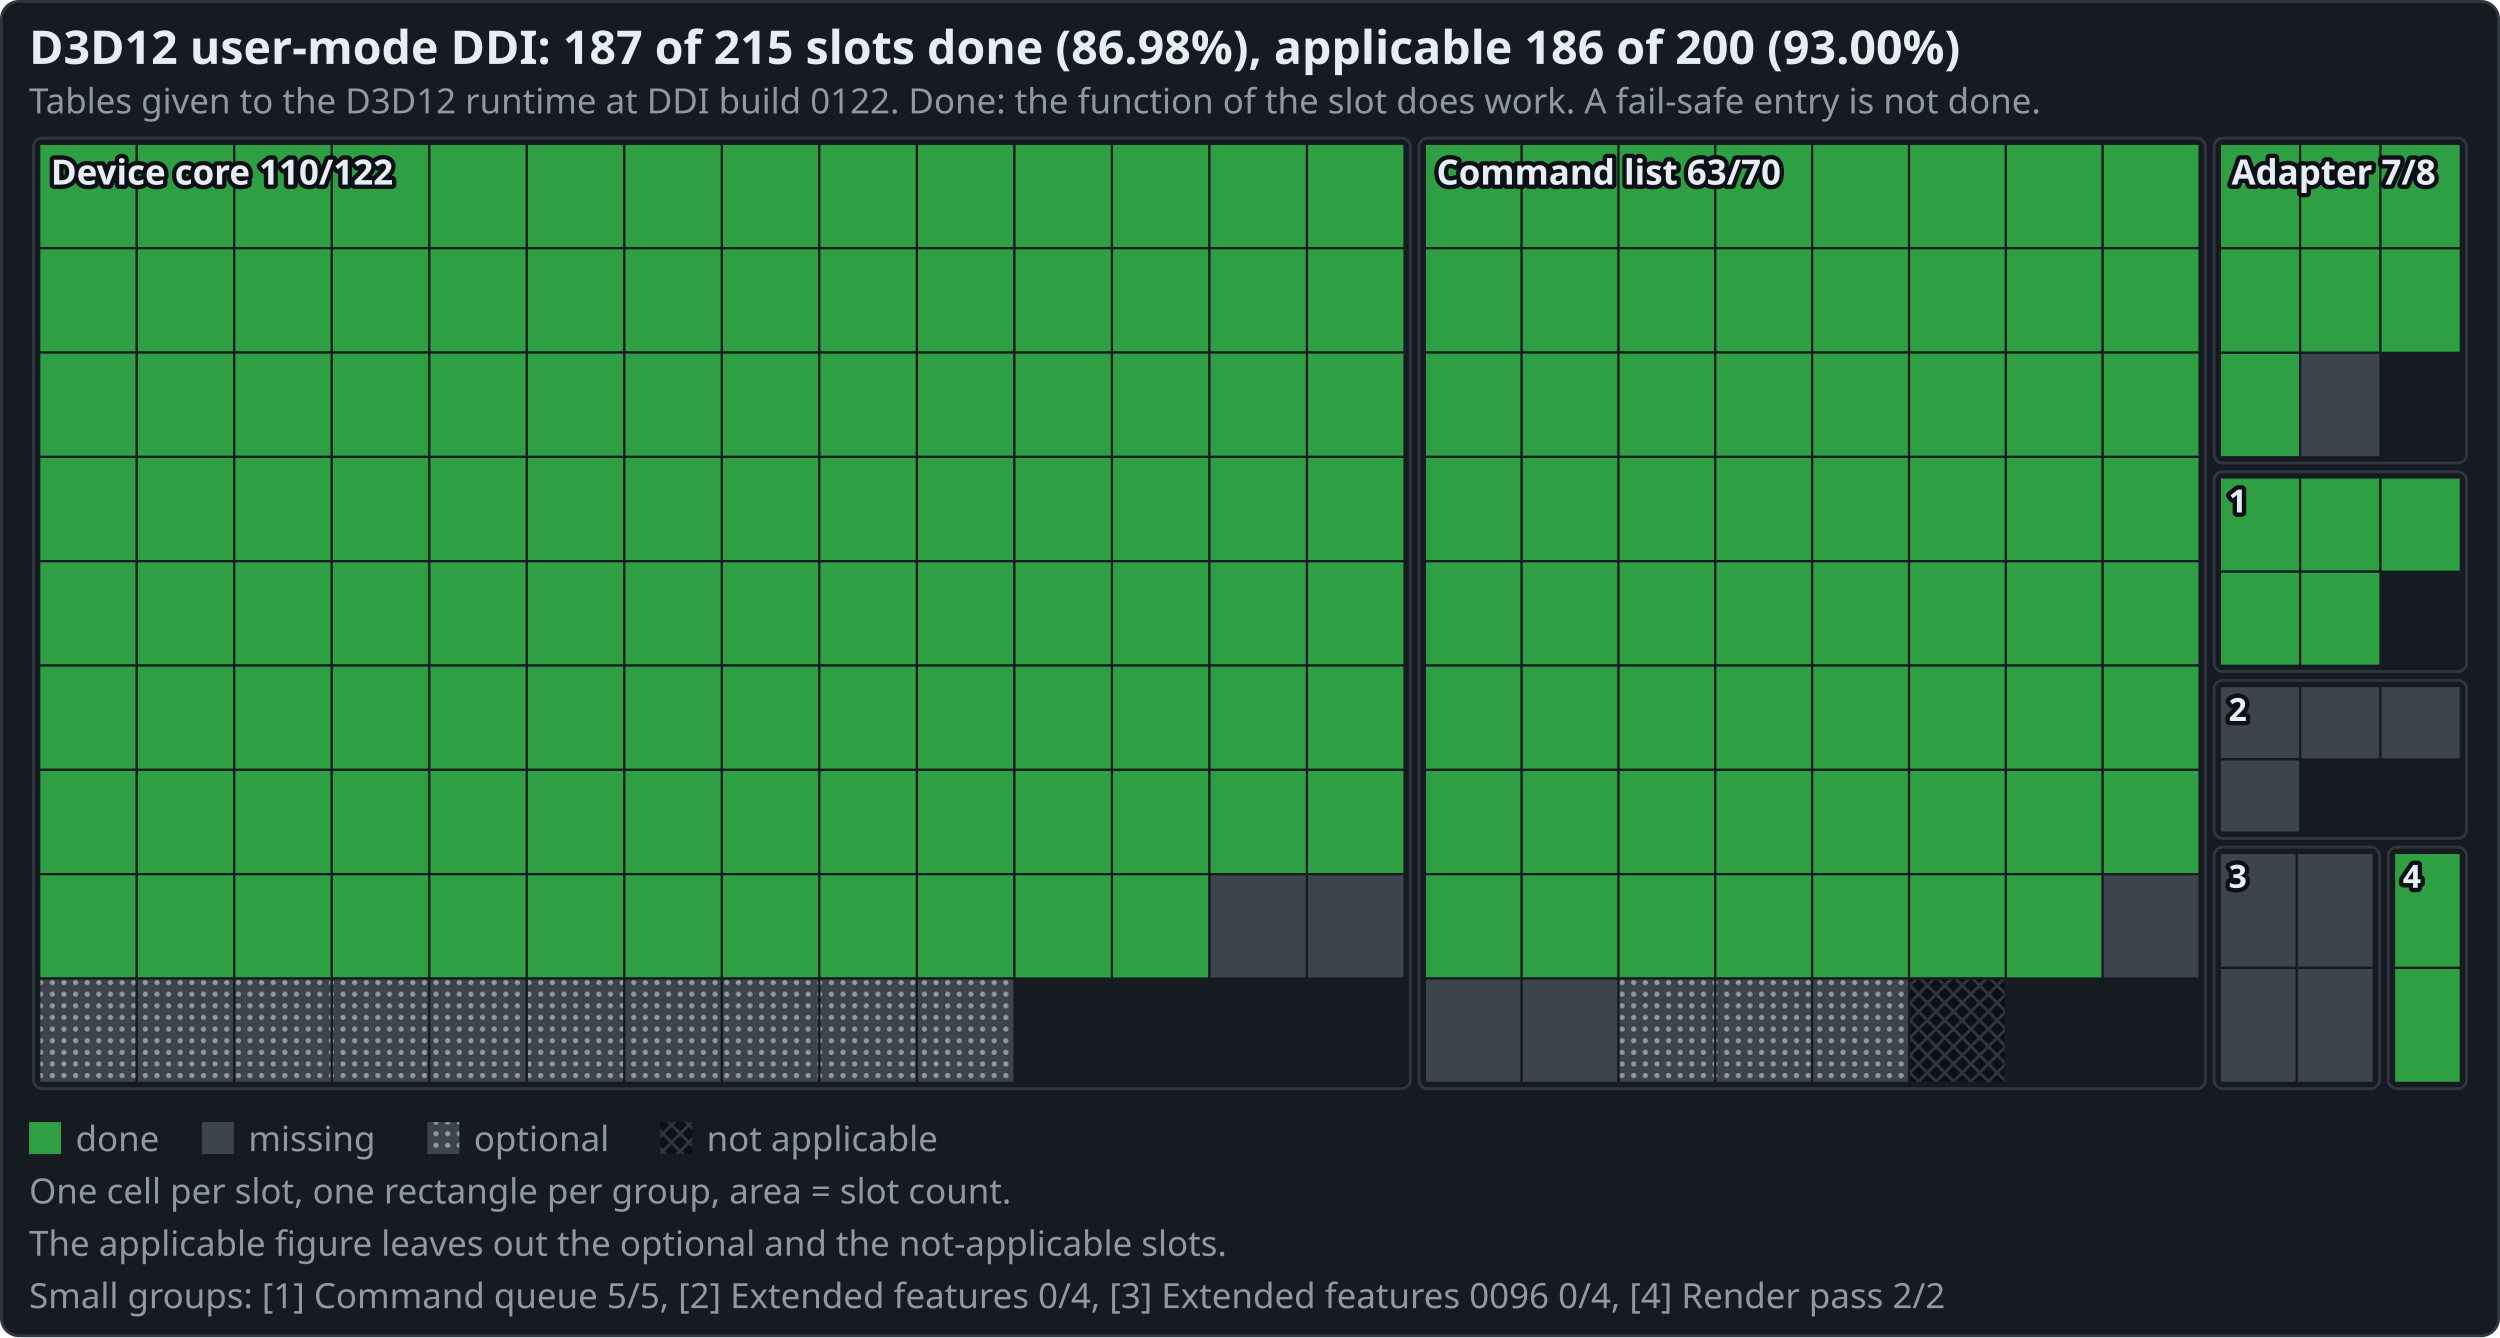
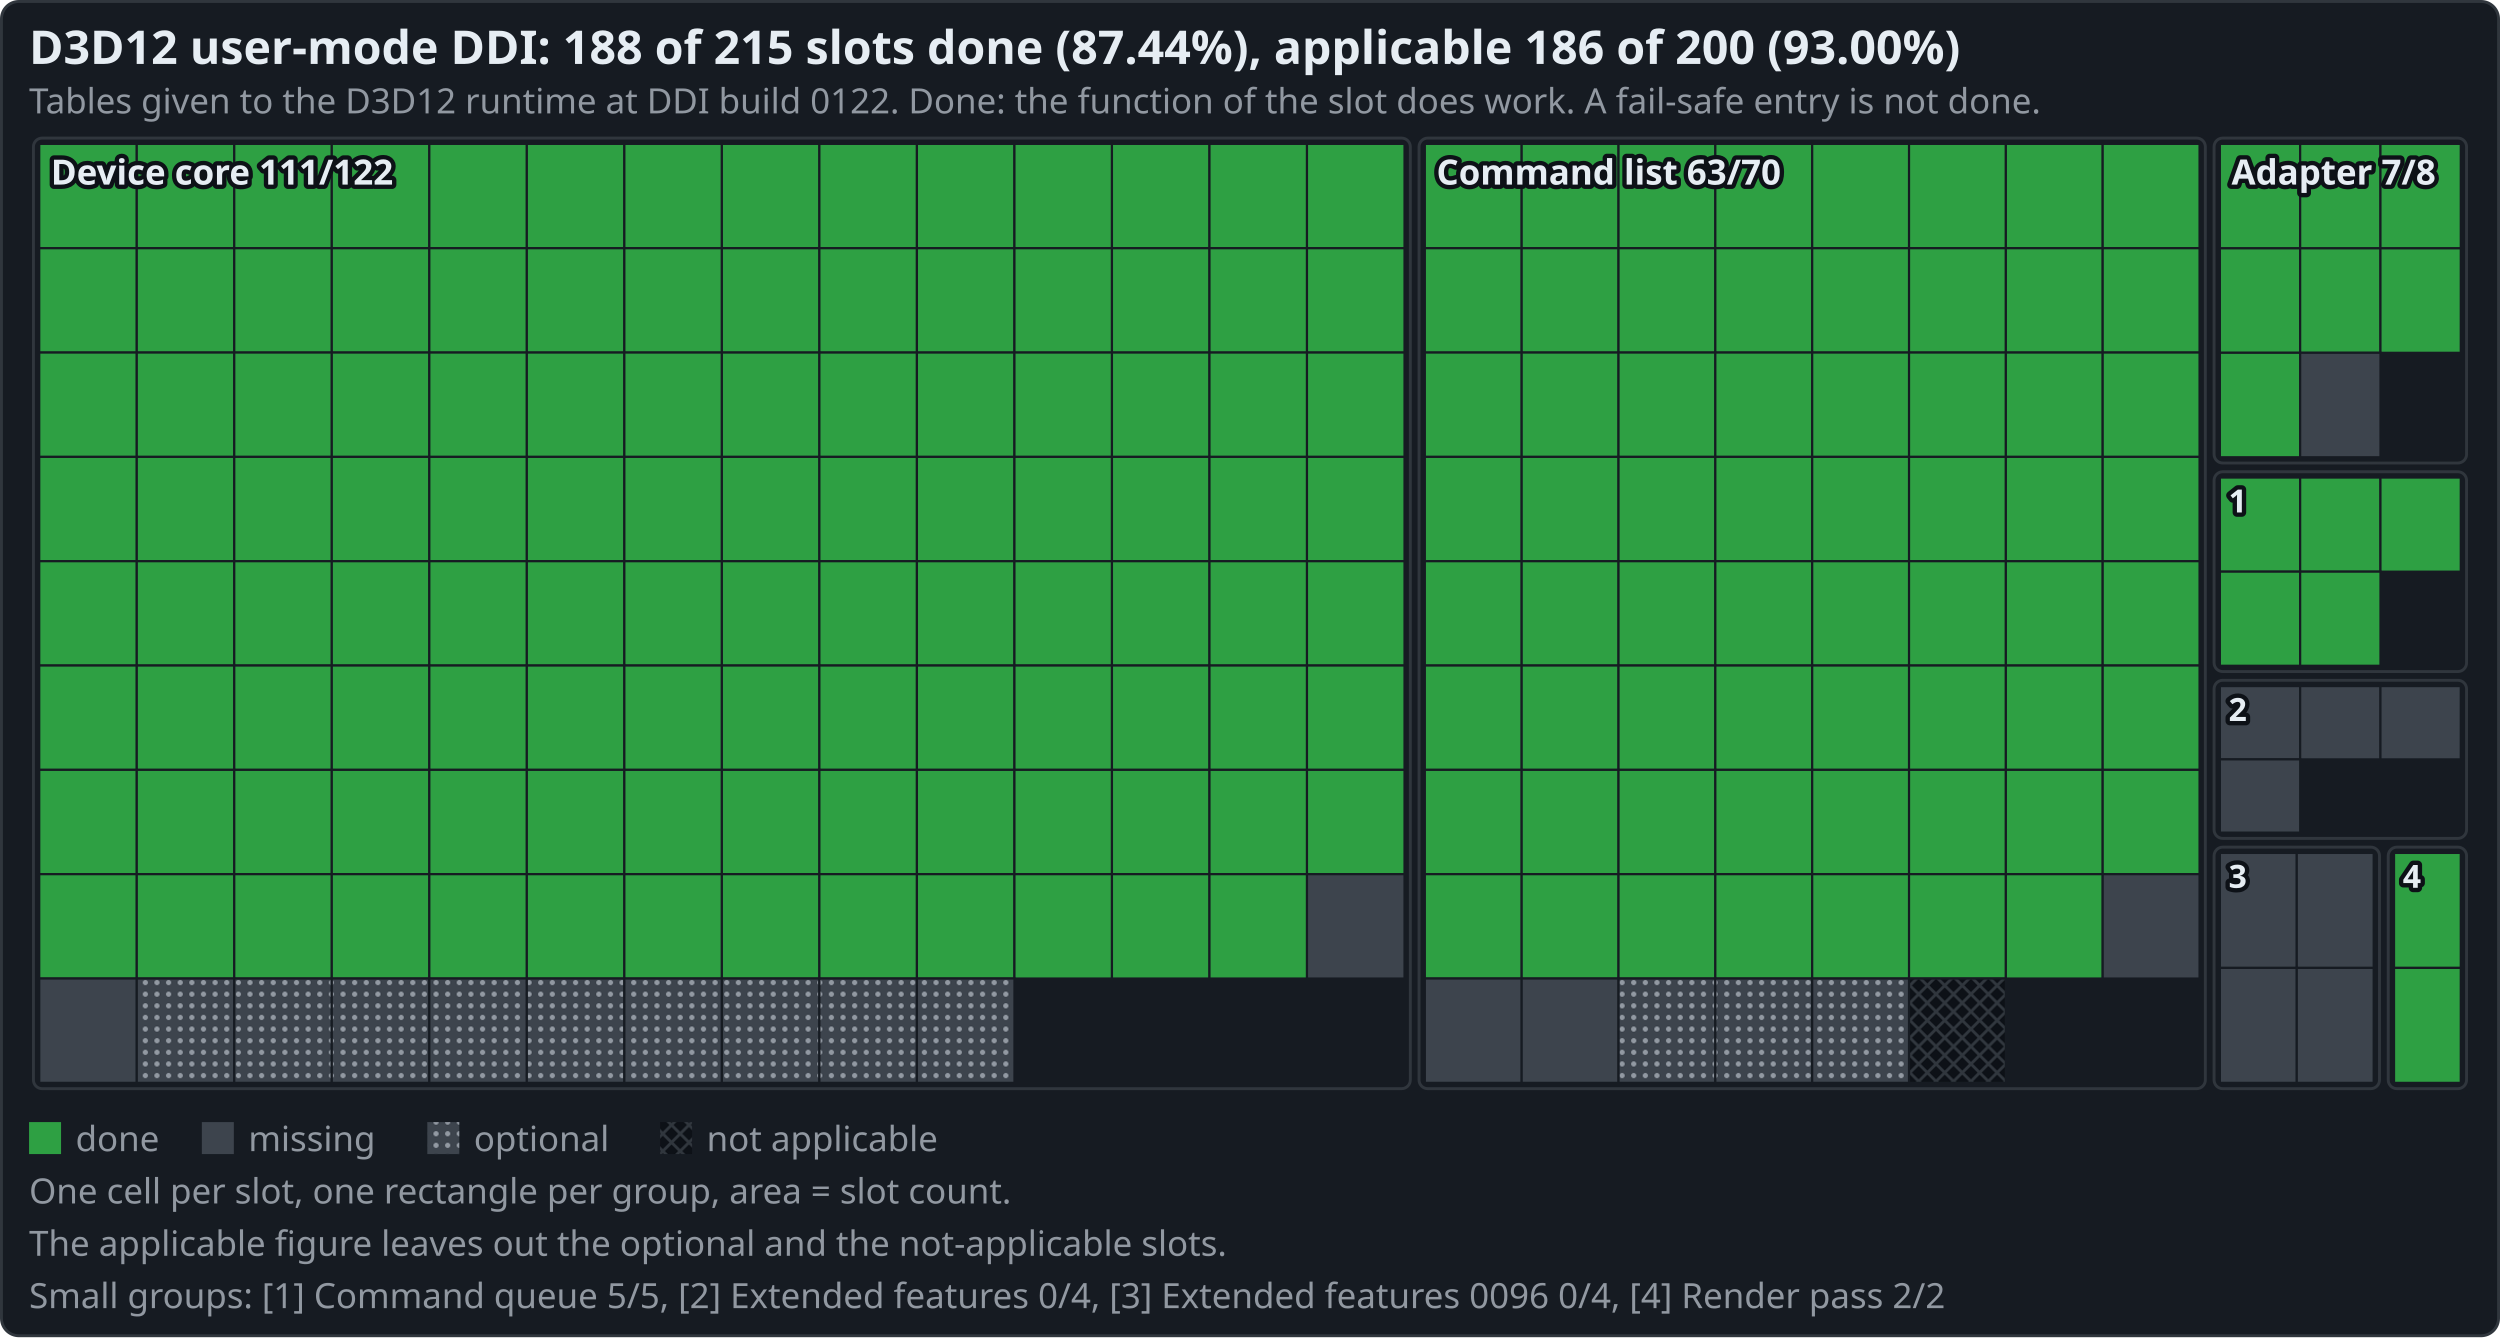
- <svg xmlns="http://www.w3.org/2000/svg" width="860" height="460" viewBox="0 0 860 460" role="img" aria-label="D3D12 user-mode DDI: 187 of 215 slots done (86.98%), applicable 186 of 200 (93.00%)" font-family="-apple-system,BlinkMacSystemFont,'Segoe UI','Noto Sans',Helvetica,Arial,sans-serif">
+ <svg xmlns="http://www.w3.org/2000/svg" width="860" height="460" viewBox="0 0 860 460" role="img" aria-label="D3D12 user-mode DDI: 188 of 215 slots done (87.44%), applicable 186 of 200 (93.00%)" font-family="-apple-system,BlinkMacSystemFont,'Segoe UI','Noto Sans',Helvetica,Arial,sans-serif">
  <defs>
    <pattern id="optional" width="4" height="4" patternUnits="userSpaceOnUse">
      <rect width="4" height="4" fill="#3d444d" />
      <circle cx="2" cy="2" r="0.9" fill="#9198a1" />
    </pattern>
    <pattern id="na" width="6" height="6" patternUnits="userSpaceOnUse">
      <rect width="6" height="6" fill="#0d1117" />
      <path d="M0 0L6 6M6 0L0 6" stroke="#30363d" stroke-width="1" />
    </pattern>
  </defs>
  <rect x="0.5" y="0.5" width="859" height="459" rx="6" fill="#161b22" stroke="#30363d" />
-   <text x="10" y="22" font-size="16" font-weight="600" fill="#e6edf3">D3D12 user-mode DDI: 187 of 215 slots done (86.98%), applicable 186 of 200 (93.00%)</text>
+   <text x="10" y="22" font-size="16" font-weight="600" fill="#e6edf3">D3D12 user-mode DDI: 188 of 215 slots done (87.44%), applicable 186 of 200 (93.00%)</text>
  <text x="10" y="39" font-size="12" fill="#9198a1">Tables given to the D3D12 runtime at DDI build 0122. Done: the function of the slot does work. A fail-safe entry is not done.</text>
  <rect x="11.5" y="47.5" width="473.65" height="327" rx="3" fill="#161b22" stroke="#30363d" />
  <g>
    <rect x="13.5" y="49.5" width="33.55" height="35.89" fill="#2ea043" stroke="#161b22" stroke-width="0.75" />
    <rect x="47.05" y="49.5" width="33.55" height="35.89" fill="#2ea043" stroke="#161b22" stroke-width="0.75" />
    <rect x="80.59" y="49.5" width="33.55" height="35.89" fill="#2ea043" stroke="#161b22" stroke-width="0.75" />
    <rect x="114.14" y="49.5" width="33.55" height="35.89" fill="#2ea043" stroke="#161b22" stroke-width="0.75" />
    <rect x="147.69" y="49.5" width="33.55" height="35.89" fill="#2ea043" stroke="#161b22" stroke-width="0.75" />
    <rect x="181.23" y="49.5" width="33.55" height="35.89" fill="#2ea043" stroke="#161b22" stroke-width="0.75" />
    <rect x="214.78" y="49.5" width="33.55" height="35.89" fill="#2ea043" stroke="#161b22" stroke-width="0.75" />
    <rect x="248.33" y="49.5" width="33.55" height="35.89" fill="#2ea043" stroke="#161b22" stroke-width="0.75" />
    <rect x="281.87" y="49.5" width="33.55" height="35.89" fill="#2ea043" stroke="#161b22" stroke-width="0.75" />
    <rect x="315.42" y="49.5" width="33.55" height="35.89" fill="#2ea043" stroke="#161b22" stroke-width="0.75" />
    <rect x="348.97" y="49.5" width="33.55" height="35.89" fill="#2ea043" stroke="#161b22" stroke-width="0.75" />
    <rect x="382.51" y="49.5" width="33.55" height="35.89" fill="#2ea043" stroke="#161b22" stroke-width="0.75" />
    <rect x="416.06" y="49.5" width="33.55" height="35.89" fill="#2ea043" stroke="#161b22" stroke-width="0.75" />
    <rect x="449.6" y="49.5" width="33.55" height="35.89" fill="#2ea043" stroke="#161b22" stroke-width="0.75" />
    <rect x="13.5" y="85.39" width="33.55" height="35.89" fill="#2ea043" stroke="#161b22" stroke-width="0.75" />
    <rect x="47.05" y="85.39" width="33.55" height="35.89" fill="#2ea043" stroke="#161b22" stroke-width="0.75" />
    <rect x="80.59" y="85.39" width="33.55" height="35.89" fill="#2ea043" stroke="#161b22" stroke-width="0.75" />
    <rect x="114.14" y="85.39" width="33.55" height="35.89" fill="#2ea043" stroke="#161b22" stroke-width="0.75" />
    <rect x="147.69" y="85.39" width="33.55" height="35.89" fill="#2ea043" stroke="#161b22" stroke-width="0.75" />
    <rect x="181.23" y="85.39" width="33.55" height="35.89" fill="#2ea043" stroke="#161b22" stroke-width="0.75" />
    <rect x="214.78" y="85.39" width="33.55" height="35.89" fill="#2ea043" stroke="#161b22" stroke-width="0.75" />
    <rect x="248.33" y="85.39" width="33.55" height="35.89" fill="#2ea043" stroke="#161b22" stroke-width="0.75" />
    <rect x="281.87" y="85.39" width="33.55" height="35.89" fill="#2ea043" stroke="#161b22" stroke-width="0.75" />
    <rect x="315.42" y="85.39" width="33.55" height="35.89" fill="#2ea043" stroke="#161b22" stroke-width="0.75" />
    <rect x="348.97" y="85.39" width="33.55" height="35.89" fill="#2ea043" stroke="#161b22" stroke-width="0.75" />
    <rect x="382.51" y="85.39" width="33.55" height="35.89" fill="#2ea043" stroke="#161b22" stroke-width="0.75" />
    <rect x="416.06" y="85.39" width="33.55" height="35.89" fill="#2ea043" stroke="#161b22" stroke-width="0.75" />
    <rect x="449.6" y="85.39" width="33.55" height="35.89" fill="#2ea043" stroke="#161b22" stroke-width="0.75" />
    <rect x="13.5" y="121.28" width="33.55" height="35.89" fill="#2ea043" stroke="#161b22" stroke-width="0.75" />
    <rect x="47.05" y="121.28" width="33.55" height="35.89" fill="#2ea043" stroke="#161b22" stroke-width="0.75" />
    <rect x="80.59" y="121.28" width="33.55" height="35.89" fill="#2ea043" stroke="#161b22" stroke-width="0.75" />
    <rect x="114.14" y="121.28" width="33.55" height="35.89" fill="#2ea043" stroke="#161b22" stroke-width="0.75" />
    <rect x="147.69" y="121.28" width="33.55" height="35.89" fill="#2ea043" stroke="#161b22" stroke-width="0.75" />
    <rect x="181.23" y="121.28" width="33.55" height="35.89" fill="#2ea043" stroke="#161b22" stroke-width="0.75" />
    <rect x="214.78" y="121.28" width="33.55" height="35.89" fill="#2ea043" stroke="#161b22" stroke-width="0.75" />
    <rect x="248.33" y="121.28" width="33.55" height="35.89" fill="#2ea043" stroke="#161b22" stroke-width="0.75" />
    <rect x="281.87" y="121.28" width="33.55" height="35.89" fill="#2ea043" stroke="#161b22" stroke-width="0.75" />
    <rect x="315.42" y="121.28" width="33.55" height="35.89" fill="#2ea043" stroke="#161b22" stroke-width="0.75" />
    <rect x="348.97" y="121.28" width="33.55" height="35.89" fill="#2ea043" stroke="#161b22" stroke-width="0.75" />
    <rect x="382.51" y="121.28" width="33.55" height="35.89" fill="#2ea043" stroke="#161b22" stroke-width="0.75" />
    <rect x="416.06" y="121.28" width="33.55" height="35.89" fill="#2ea043" stroke="#161b22" stroke-width="0.75" />
    <rect x="449.6" y="121.28" width="33.55" height="35.89" fill="#2ea043" stroke="#161b22" stroke-width="0.75" />
    <rect x="13.5" y="157.17" width="33.55" height="35.89" fill="#2ea043" stroke="#161b22" stroke-width="0.75" />
    <rect x="47.05" y="157.17" width="33.55" height="35.89" fill="#2ea043" stroke="#161b22" stroke-width="0.75" />
    <rect x="80.59" y="157.17" width="33.55" height="35.89" fill="#2ea043" stroke="#161b22" stroke-width="0.75" />
    <rect x="114.14" y="157.17" width="33.55" height="35.89" fill="#2ea043" stroke="#161b22" stroke-width="0.75" />
    <rect x="147.69" y="157.17" width="33.55" height="35.89" fill="#2ea043" stroke="#161b22" stroke-width="0.75" />
    <rect x="181.23" y="157.17" width="33.55" height="35.89" fill="#2ea043" stroke="#161b22" stroke-width="0.75" />
    <rect x="214.78" y="157.17" width="33.55" height="35.89" fill="#2ea043" stroke="#161b22" stroke-width="0.75" />
    <rect x="248.33" y="157.17" width="33.55" height="35.89" fill="#2ea043" stroke="#161b22" stroke-width="0.75" />
    <rect x="281.87" y="157.17" width="33.55" height="35.89" fill="#2ea043" stroke="#161b22" stroke-width="0.75" />
    <rect x="315.42" y="157.17" width="33.55" height="35.89" fill="#2ea043" stroke="#161b22" stroke-width="0.75" />
    <rect x="348.97" y="157.17" width="33.55" height="35.89" fill="#2ea043" stroke="#161b22" stroke-width="0.75" />
    <rect x="382.51" y="157.17" width="33.55" height="35.89" fill="#2ea043" stroke="#161b22" stroke-width="0.75" />
    <rect x="416.06" y="157.17" width="33.55" height="35.89" fill="#2ea043" stroke="#161b22" stroke-width="0.75" />
    <rect x="449.6" y="157.17" width="33.55" height="35.89" fill="#2ea043" stroke="#161b22" stroke-width="0.75" />
    <rect x="13.5" y="193.06" width="33.55" height="35.89" fill="#2ea043" stroke="#161b22" stroke-width="0.75" />
    <rect x="47.05" y="193.06" width="33.55" height="35.89" fill="#2ea043" stroke="#161b22" stroke-width="0.75" />
    <rect x="80.59" y="193.06" width="33.55" height="35.89" fill="#2ea043" stroke="#161b22" stroke-width="0.75" />
    <rect x="114.14" y="193.06" width="33.55" height="35.89" fill="#2ea043" stroke="#161b22" stroke-width="0.75" />
    <rect x="147.69" y="193.06" width="33.55" height="35.89" fill="#2ea043" stroke="#161b22" stroke-width="0.75" />
    <rect x="181.23" y="193.06" width="33.55" height="35.89" fill="#2ea043" stroke="#161b22" stroke-width="0.75" />
    <rect x="214.78" y="193.06" width="33.55" height="35.89" fill="#2ea043" stroke="#161b22" stroke-width="0.75" />
    <rect x="248.33" y="193.06" width="33.55" height="35.89" fill="#2ea043" stroke="#161b22" stroke-width="0.75" />
    <rect x="281.87" y="193.06" width="33.55" height="35.89" fill="#2ea043" stroke="#161b22" stroke-width="0.75" />
    <rect x="315.42" y="193.06" width="33.55" height="35.89" fill="#2ea043" stroke="#161b22" stroke-width="0.75" />
    <rect x="348.97" y="193.06" width="33.55" height="35.89" fill="#2ea043" stroke="#161b22" stroke-width="0.75" />
    <rect x="382.51" y="193.06" width="33.55" height="35.89" fill="#2ea043" stroke="#161b22" stroke-width="0.75" />
    <rect x="416.06" y="193.06" width="33.55" height="35.89" fill="#2ea043" stroke="#161b22" stroke-width="0.75" />
    <rect x="449.6" y="193.06" width="33.55" height="35.89" fill="#2ea043" stroke="#161b22" stroke-width="0.75" />
    <rect x="13.5" y="228.94" width="33.55" height="35.89" fill="#2ea043" stroke="#161b22" stroke-width="0.75" />
    <rect x="47.05" y="228.94" width="33.55" height="35.89" fill="#2ea043" stroke="#161b22" stroke-width="0.75" />
    <rect x="80.59" y="228.94" width="33.55" height="35.89" fill="#2ea043" stroke="#161b22" stroke-width="0.75" />
    <rect x="114.14" y="228.94" width="33.55" height="35.89" fill="#2ea043" stroke="#161b22" stroke-width="0.75" />
    <rect x="147.69" y="228.94" width="33.55" height="35.89" fill="#2ea043" stroke="#161b22" stroke-width="0.75" />
    <rect x="181.23" y="228.94" width="33.55" height="35.89" fill="#2ea043" stroke="#161b22" stroke-width="0.75" />
    <rect x="214.78" y="228.94" width="33.55" height="35.89" fill="#2ea043" stroke="#161b22" stroke-width="0.75" />
    <rect x="248.33" y="228.94" width="33.55" height="35.89" fill="#2ea043" stroke="#161b22" stroke-width="0.75" />
    <rect x="281.87" y="228.94" width="33.55" height="35.89" fill="#2ea043" stroke="#161b22" stroke-width="0.75" />
    <rect x="315.42" y="228.94" width="33.55" height="35.89" fill="#2ea043" stroke="#161b22" stroke-width="0.75" />
    <rect x="348.97" y="228.94" width="33.55" height="35.89" fill="#2ea043" stroke="#161b22" stroke-width="0.75" />
    <rect x="382.51" y="228.94" width="33.55" height="35.89" fill="#2ea043" stroke="#161b22" stroke-width="0.75" />
    <rect x="416.06" y="228.94" width="33.55" height="35.89" fill="#2ea043" stroke="#161b22" stroke-width="0.75" />
    <rect x="449.6" y="228.94" width="33.55" height="35.89" fill="#2ea043" stroke="#161b22" stroke-width="0.75" />
    <rect x="13.5" y="264.83" width="33.55" height="35.89" fill="#2ea043" stroke="#161b22" stroke-width="0.75" />
    <rect x="47.05" y="264.83" width="33.55" height="35.89" fill="#2ea043" stroke="#161b22" stroke-width="0.75" />
    <rect x="80.59" y="264.83" width="33.55" height="35.89" fill="#2ea043" stroke="#161b22" stroke-width="0.75" />
    <rect x="114.14" y="264.83" width="33.55" height="35.89" fill="#2ea043" stroke="#161b22" stroke-width="0.75" />
    <rect x="147.69" y="264.83" width="33.55" height="35.89" fill="#2ea043" stroke="#161b22" stroke-width="0.75" />
    <rect x="181.23" y="264.83" width="33.55" height="35.89" fill="#2ea043" stroke="#161b22" stroke-width="0.75" />
    <rect x="214.78" y="264.83" width="33.55" height="35.89" fill="#2ea043" stroke="#161b22" stroke-width="0.75" />
    <rect x="248.33" y="264.83" width="33.55" height="35.89" fill="#2ea043" stroke="#161b22" stroke-width="0.75" />
    <rect x="281.87" y="264.83" width="33.55" height="35.89" fill="#2ea043" stroke="#161b22" stroke-width="0.75" />
    <rect x="315.42" y="264.83" width="33.55" height="35.89" fill="#2ea043" stroke="#161b22" stroke-width="0.75" />
    <rect x="348.97" y="264.83" width="33.55" height="35.89" fill="#2ea043" stroke="#161b22" stroke-width="0.75" />
    <rect x="382.51" y="264.83" width="33.55" height="35.89" fill="#2ea043" stroke="#161b22" stroke-width="0.75" />
    <rect x="416.06" y="264.83" width="33.55" height="35.89" fill="#2ea043" stroke="#161b22" stroke-width="0.75" />
    <rect x="449.6" y="264.83" width="33.55" height="35.89" fill="#2ea043" stroke="#161b22" stroke-width="0.75" />
    <rect x="13.5" y="300.72" width="33.55" height="35.89" fill="#2ea043" stroke="#161b22" stroke-width="0.75" />
    <rect x="47.05" y="300.72" width="33.55" height="35.89" fill="#2ea043" stroke="#161b22" stroke-width="0.75" />
    <rect x="80.59" y="300.72" width="33.55" height="35.89" fill="#2ea043" stroke="#161b22" stroke-width="0.75" />
    <rect x="114.14" y="300.72" width="33.55" height="35.89" fill="#2ea043" stroke="#161b22" stroke-width="0.75" />
    <rect x="147.69" y="300.72" width="33.55" height="35.89" fill="#2ea043" stroke="#161b22" stroke-width="0.75" />
    <rect x="181.23" y="300.72" width="33.55" height="35.89" fill="#2ea043" stroke="#161b22" stroke-width="0.75" />
    <rect x="214.78" y="300.72" width="33.55" height="35.89" fill="#2ea043" stroke="#161b22" stroke-width="0.75" />
    <rect x="248.33" y="300.72" width="33.55" height="35.89" fill="#2ea043" stroke="#161b22" stroke-width="0.75" />
    <rect x="281.87" y="300.72" width="33.55" height="35.89" fill="#2ea043" stroke="#161b22" stroke-width="0.75" />
    <rect x="315.42" y="300.72" width="33.55" height="35.89" fill="#2ea043" stroke="#161b22" stroke-width="0.75" />
    <rect x="348.97" y="300.72" width="33.55" height="35.89" fill="#2ea043" stroke="#161b22" stroke-width="0.75" />
    <rect x="382.51" y="300.72" width="33.55" height="35.89" fill="#2ea043" stroke="#161b22" stroke-width="0.75" />
-     <rect x="416.06" y="300.72" width="33.55" height="35.89" fill="#3d444d" stroke="#161b22" stroke-width="0.75" />
+     <rect x="416.06" y="300.72" width="33.55" height="35.89" fill="#2ea043" stroke="#161b22" stroke-width="0.75" />
    <rect x="449.6" y="300.72" width="33.55" height="35.89" fill="#3d444d" stroke="#161b22" stroke-width="0.75" />
-     <rect x="13.5" y="336.61" width="33.55" height="35.89" fill="url(#optional)" stroke="#161b22" stroke-width="0.75" />
+     <rect x="13.5" y="336.61" width="33.55" height="35.89" fill="#3d444d" stroke="#161b22" stroke-width="0.75" />
    <rect x="47.05" y="336.61" width="33.55" height="35.89" fill="url(#optional)" stroke="#161b22" stroke-width="0.75" />
    <rect x="80.59" y="336.61" width="33.55" height="35.89" fill="url(#optional)" stroke="#161b22" stroke-width="0.75" />
    <rect x="114.14" y="336.61" width="33.55" height="35.89" fill="url(#optional)" stroke="#161b22" stroke-width="0.75" />
    <rect x="147.69" y="336.61" width="33.55" height="35.89" fill="url(#optional)" stroke="#161b22" stroke-width="0.75" />
    <rect x="181.23" y="336.61" width="33.55" height="35.89" fill="url(#optional)" stroke="#161b22" stroke-width="0.75" />
    <rect x="214.78" y="336.61" width="33.55" height="35.89" fill="url(#optional)" stroke="#161b22" stroke-width="0.75" />
    <rect x="248.33" y="336.61" width="33.55" height="35.89" fill="url(#optional)" stroke="#161b22" stroke-width="0.75" />
    <rect x="281.87" y="336.61" width="33.55" height="35.89" fill="url(#optional)" stroke="#161b22" stroke-width="0.75" />
    <rect x="315.42" y="336.61" width="33.55" height="35.89" fill="url(#optional)" stroke="#161b22" stroke-width="0.75" />
  </g>
-   <text x="17.5" y="63.5" font-size="12" font-weight="600" fill="#e6edf3" stroke="#0d1117" stroke-width="3" stroke-linejoin="round" paint-order="stroke">Device core 110/122</text>
+   <text x="17.5" y="63.5" font-size="12" font-weight="600" fill="#e6edf3" stroke="#0d1117" stroke-width="3" stroke-linejoin="round" paint-order="stroke">Device core 111/122</text>
  <rect x="488.15" y="47.5" width="270.49" height="327" rx="3" fill="#161b22" stroke="#30363d" />
  <g>
    <rect x="490.15" y="49.5" width="33.31" height="35.89" fill="#2ea043" stroke="#161b22" stroke-width="0.75" />
    <rect x="523.46" y="49.5" width="33.31" height="35.89" fill="#2ea043" stroke="#161b22" stroke-width="0.75" />
    <rect x="556.77" y="49.5" width="33.31" height="35.89" fill="#2ea043" stroke="#161b22" stroke-width="0.75" />
    <rect x="590.08" y="49.5" width="33.31" height="35.89" fill="#2ea043" stroke="#161b22" stroke-width="0.75" />
    <rect x="623.4" y="49.5" width="33.31" height="35.89" fill="#2ea043" stroke="#161b22" stroke-width="0.75" />
    <rect x="656.71" y="49.5" width="33.31" height="35.89" fill="#2ea043" stroke="#161b22" stroke-width="0.75" />
    <rect x="690.02" y="49.5" width="33.31" height="35.89" fill="#2ea043" stroke="#161b22" stroke-width="0.75" />
    <rect x="723.33" y="49.5" width="33.31" height="35.89" fill="#2ea043" stroke="#161b22" stroke-width="0.75" />
    <rect x="490.15" y="85.39" width="33.31" height="35.89" fill="#2ea043" stroke="#161b22" stroke-width="0.75" />
    <rect x="523.46" y="85.39" width="33.31" height="35.89" fill="#2ea043" stroke="#161b22" stroke-width="0.75" />
    <rect x="556.77" y="85.39" width="33.31" height="35.89" fill="#2ea043" stroke="#161b22" stroke-width="0.75" />
    <rect x="590.08" y="85.39" width="33.31" height="35.89" fill="#2ea043" stroke="#161b22" stroke-width="0.75" />
    <rect x="623.4" y="85.39" width="33.31" height="35.89" fill="#2ea043" stroke="#161b22" stroke-width="0.75" />
    <rect x="656.71" y="85.39" width="33.31" height="35.89" fill="#2ea043" stroke="#161b22" stroke-width="0.75" />
    <rect x="690.02" y="85.39" width="33.31" height="35.89" fill="#2ea043" stroke="#161b22" stroke-width="0.75" />
    <rect x="723.33" y="85.39" width="33.31" height="35.89" fill="#2ea043" stroke="#161b22" stroke-width="0.75" />
    <rect x="490.15" y="121.28" width="33.31" height="35.89" fill="#2ea043" stroke="#161b22" stroke-width="0.75" />
    <rect x="523.46" y="121.28" width="33.31" height="35.89" fill="#2ea043" stroke="#161b22" stroke-width="0.75" />
    <rect x="556.77" y="121.28" width="33.31" height="35.89" fill="#2ea043" stroke="#161b22" stroke-width="0.75" />
    <rect x="590.08" y="121.28" width="33.31" height="35.89" fill="#2ea043" stroke="#161b22" stroke-width="0.75" />
    <rect x="623.4" y="121.28" width="33.31" height="35.89" fill="#2ea043" stroke="#161b22" stroke-width="0.75" />
    <rect x="656.71" y="121.28" width="33.31" height="35.89" fill="#2ea043" stroke="#161b22" stroke-width="0.75" />
    <rect x="690.02" y="121.28" width="33.31" height="35.89" fill="#2ea043" stroke="#161b22" stroke-width="0.75" />
    <rect x="723.33" y="121.28" width="33.31" height="35.89" fill="#2ea043" stroke="#161b22" stroke-width="0.75" />
    <rect x="490.15" y="157.17" width="33.31" height="35.89" fill="#2ea043" stroke="#161b22" stroke-width="0.75" />
    <rect x="523.46" y="157.17" width="33.31" height="35.89" fill="#2ea043" stroke="#161b22" stroke-width="0.75" />
    <rect x="556.77" y="157.17" width="33.31" height="35.89" fill="#2ea043" stroke="#161b22" stroke-width="0.75" />
    <rect x="590.08" y="157.17" width="33.31" height="35.89" fill="#2ea043" stroke="#161b22" stroke-width="0.75" />
    <rect x="623.4" y="157.17" width="33.31" height="35.89" fill="#2ea043" stroke="#161b22" stroke-width="0.75" />
    <rect x="656.71" y="157.17" width="33.31" height="35.89" fill="#2ea043" stroke="#161b22" stroke-width="0.75" />
    <rect x="690.02" y="157.17" width="33.31" height="35.89" fill="#2ea043" stroke="#161b22" stroke-width="0.75" />
    <rect x="723.33" y="157.17" width="33.31" height="35.89" fill="#2ea043" stroke="#161b22" stroke-width="0.75" />
    <rect x="490.15" y="193.06" width="33.31" height="35.89" fill="#2ea043" stroke="#161b22" stroke-width="0.75" />
    <rect x="523.46" y="193.06" width="33.31" height="35.89" fill="#2ea043" stroke="#161b22" stroke-width="0.75" />
    <rect x="556.77" y="193.06" width="33.31" height="35.89" fill="#2ea043" stroke="#161b22" stroke-width="0.75" />
    <rect x="590.08" y="193.06" width="33.31" height="35.89" fill="#2ea043" stroke="#161b22" stroke-width="0.75" />
    <rect x="623.4" y="193.06" width="33.31" height="35.89" fill="#2ea043" stroke="#161b22" stroke-width="0.75" />
    <rect x="656.71" y="193.06" width="33.31" height="35.89" fill="#2ea043" stroke="#161b22" stroke-width="0.75" />
    <rect x="690.02" y="193.06" width="33.31" height="35.89" fill="#2ea043" stroke="#161b22" stroke-width="0.75" />
    <rect x="723.33" y="193.06" width="33.31" height="35.89" fill="#2ea043" stroke="#161b22" stroke-width="0.75" />
    <rect x="490.15" y="228.94" width="33.31" height="35.89" fill="#2ea043" stroke="#161b22" stroke-width="0.75" />
    <rect x="523.46" y="228.94" width="33.31" height="35.89" fill="#2ea043" stroke="#161b22" stroke-width="0.75" />
    <rect x="556.77" y="228.94" width="33.31" height="35.89" fill="#2ea043" stroke="#161b22" stroke-width="0.75" />
    <rect x="590.08" y="228.94" width="33.31" height="35.89" fill="#2ea043" stroke="#161b22" stroke-width="0.75" />
    <rect x="623.4" y="228.94" width="33.31" height="35.89" fill="#2ea043" stroke="#161b22" stroke-width="0.75" />
    <rect x="656.71" y="228.94" width="33.31" height="35.89" fill="#2ea043" stroke="#161b22" stroke-width="0.75" />
    <rect x="690.02" y="228.94" width="33.31" height="35.89" fill="#2ea043" stroke="#161b22" stroke-width="0.75" />
    <rect x="723.33" y="228.94" width="33.31" height="35.89" fill="#2ea043" stroke="#161b22" stroke-width="0.75" />
    <rect x="490.15" y="264.83" width="33.31" height="35.89" fill="#2ea043" stroke="#161b22" stroke-width="0.75" />
    <rect x="523.46" y="264.83" width="33.31" height="35.89" fill="#2ea043" stroke="#161b22" stroke-width="0.75" />
    <rect x="556.77" y="264.83" width="33.31" height="35.89" fill="#2ea043" stroke="#161b22" stroke-width="0.75" />
    <rect x="590.08" y="264.83" width="33.31" height="35.89" fill="#2ea043" stroke="#161b22" stroke-width="0.75" />
    <rect x="623.4" y="264.83" width="33.31" height="35.89" fill="#2ea043" stroke="#161b22" stroke-width="0.75" />
    <rect x="656.71" y="264.83" width="33.31" height="35.89" fill="#2ea043" stroke="#161b22" stroke-width="0.75" />
    <rect x="690.02" y="264.83" width="33.31" height="35.89" fill="#2ea043" stroke="#161b22" stroke-width="0.75" />
    <rect x="723.33" y="264.83" width="33.31" height="35.89" fill="#2ea043" stroke="#161b22" stroke-width="0.75" />
    <rect x="490.15" y="300.72" width="33.31" height="35.89" fill="#2ea043" stroke="#161b22" stroke-width="0.75" />
    <rect x="523.46" y="300.72" width="33.31" height="35.89" fill="#2ea043" stroke="#161b22" stroke-width="0.75" />
    <rect x="556.77" y="300.72" width="33.31" height="35.89" fill="#2ea043" stroke="#161b22" stroke-width="0.75" />
    <rect x="590.08" y="300.72" width="33.31" height="35.89" fill="#2ea043" stroke="#161b22" stroke-width="0.75" />
    <rect x="623.4" y="300.72" width="33.31" height="35.89" fill="#2ea043" stroke="#161b22" stroke-width="0.75" />
    <rect x="656.71" y="300.72" width="33.31" height="35.89" fill="#2ea043" stroke="#161b22" stroke-width="0.75" />
    <rect x="690.02" y="300.72" width="33.31" height="35.89" fill="#2ea043" stroke="#161b22" stroke-width="0.75" />
    <rect x="723.33" y="300.72" width="33.31" height="35.89" fill="#3d444d" stroke="#161b22" stroke-width="0.75" />
    <rect x="490.15" y="336.61" width="33.31" height="35.89" fill="#3d444d" stroke="#161b22" stroke-width="0.75" />
    <rect x="523.46" y="336.61" width="33.31" height="35.89" fill="#3d444d" stroke="#161b22" stroke-width="0.75" />
    <rect x="556.77" y="336.61" width="33.31" height="35.89" fill="url(#optional)" stroke="#161b22" stroke-width="0.75" />
    <rect x="590.08" y="336.61" width="33.31" height="35.89" fill="url(#optional)" stroke="#161b22" stroke-width="0.75" />
    <rect x="623.4" y="336.61" width="33.31" height="35.89" fill="url(#optional)" stroke="#161b22" stroke-width="0.75" />
    <rect x="656.71" y="336.61" width="33.31" height="35.89" fill="url(#na)" stroke="#161b22" stroke-width="0.75" />
  </g>
  <text x="494.15" y="63.5" font-size="12" font-weight="600" fill="#e6edf3" stroke="#0d1117" stroke-width="3" stroke-linejoin="round" paint-order="stroke">Command list 63/70</text>
  <rect x="761.64" y="47.5" width="86.86" height="111.78" rx="3" fill="#161b22" stroke="#30363d" />
  <g>
    <rect x="763.64" y="49.5" width="27.62" height="35.93" fill="#2ea043" stroke="#161b22" stroke-width="0.75" />
    <rect x="791.26" y="49.5" width="27.62" height="35.93" fill="#2ea043" stroke="#161b22" stroke-width="0.75" />
    <rect x="818.88" y="49.5" width="27.62" height="35.93" fill="#2ea043" stroke="#161b22" stroke-width="0.75" />
    <rect x="763.64" y="85.43" width="27.62" height="35.93" fill="#2ea043" stroke="#161b22" stroke-width="0.75" />
    <rect x="791.26" y="85.43" width="27.62" height="35.93" fill="#2ea043" stroke="#161b22" stroke-width="0.75" />
    <rect x="818.88" y="85.43" width="27.62" height="35.93" fill="#2ea043" stroke="#161b22" stroke-width="0.75" />
    <rect x="763.64" y="121.36" width="27.62" height="35.93" fill="#2ea043" stroke="#161b22" stroke-width="0.75" />
    <rect x="791.26" y="121.36" width="27.62" height="35.93" fill="#3d444d" stroke="#161b22" stroke-width="0.75" />
  </g>
  <text x="767.64" y="63.5" font-size="12" font-weight="600" fill="#e6edf3" stroke="#0d1117" stroke-width="3" stroke-linejoin="round" paint-order="stroke">Adapter 7/8</text>
  <rect x="761.64" y="162.28" width="86.86" height="68.74" rx="3" fill="#161b22" stroke="#30363d" />
  <g>
    <rect x="763.64" y="164.28" width="27.62" height="32.37" fill="#2ea043" stroke="#161b22" stroke-width="0.75" />
    <rect x="791.26" y="164.28" width="27.62" height="32.37" fill="#2ea043" stroke="#161b22" stroke-width="0.75" />
    <rect x="818.88" y="164.28" width="27.62" height="32.37" fill="#2ea043" stroke="#161b22" stroke-width="0.75" />
    <rect x="763.64" y="196.65" width="27.62" height="32.37" fill="#2ea043" stroke="#161b22" stroke-width="0.75" />
    <rect x="791.26" y="196.65" width="27.62" height="32.37" fill="#2ea043" stroke="#161b22" stroke-width="0.75" />
  </g>
  <text x="766.64" y="176.28" font-size="11" font-weight="600" fill="#e6edf3" stroke="#0d1117" stroke-width="3" stroke-linejoin="round" paint-order="stroke">1</text>
  <rect x="761.64" y="234.02" width="86.86" height="54.39" rx="3" fill="#161b22" stroke="#30363d" />
  <g>
    <rect x="763.64" y="236.02" width="27.62" height="25.2" fill="#3d444d" stroke="#161b22" stroke-width="0.75" />
    <rect x="791.26" y="236.02" width="27.62" height="25.2" fill="#3d444d" stroke="#161b22" stroke-width="0.75" />
    <rect x="818.88" y="236.02" width="27.62" height="25.2" fill="#3d444d" stroke="#161b22" stroke-width="0.75" />
    <rect x="763.64" y="261.22" width="27.62" height="25.2" fill="#3d444d" stroke="#161b22" stroke-width="0.75" />
  </g>
  <text x="766.64" y="248.02" font-size="11" font-weight="600" fill="#e6edf3" stroke="#0d1117" stroke-width="3" stroke-linejoin="round" paint-order="stroke">2</text>
  <rect x="761.64" y="291.41" width="56.91" height="83.09" rx="3" fill="#161b22" stroke="#30363d" />
  <g>
    <rect x="763.64" y="293.41" width="26.45" height="39.54" fill="#3d444d" stroke="#161b22" stroke-width="0.75" />
    <rect x="790.09" y="293.41" width="26.45" height="39.54" fill="#3d444d" stroke="#161b22" stroke-width="0.75" />
    <rect x="763.64" y="332.96" width="26.45" height="39.54" fill="#3d444d" stroke="#161b22" stroke-width="0.75" />
    <rect x="790.09" y="332.96" width="26.45" height="39.54" fill="#3d444d" stroke="#161b22" stroke-width="0.75" />
  </g>
  <text x="766.64" y="305.41" font-size="11" font-weight="600" fill="#e6edf3" stroke="#0d1117" stroke-width="3" stroke-linejoin="round" paint-order="stroke">3</text>
  <rect x="821.55" y="291.41" width="26.95" height="83.09" rx="3" fill="#161b22" stroke="#30363d" />
  <g>
    <rect x="823.55" y="293.41" width="22.95" height="39.54" fill="#2ea043" stroke="#161b22" stroke-width="0.75" />
    <rect x="823.55" y="332.96" width="22.95" height="39.54" fill="#2ea043" stroke="#161b22" stroke-width="0.75" />
  </g>
  <text x="826.55" y="305.41" font-size="11" font-weight="600" fill="#e6edf3" stroke="#0d1117" stroke-width="3" stroke-linejoin="round" paint-order="stroke">4</text>
  <rect x="10" y="386" width="11" height="11" fill="#2ea043" />
  <text x="26" y="396" font-size="12" fill="#9198a1">done</text>
  <rect x="69.44" y="386" width="11" height="11" fill="#3d444d" />
  <text x="85.44" y="396" font-size="12" fill="#9198a1">missing</text>
  <rect x="147" y="386" width="11" height="11" fill="url(#optional)" />
  <text x="163" y="396" font-size="12" fill="#9198a1">optional</text>
  <rect x="227.08" y="386" width="11" height="11" fill="url(#na)" />
  <text x="243.08" y="396" font-size="12" fill="#9198a1">not applicable</text>
  <text x="10" y="414" font-size="12" fill="#9198a1">One cell per slot, one rectangle per group, area = slot count.</text>
  <text x="10" y="432" font-size="12" fill="#9198a1">The applicable figure leaves out the optional and the not-applicable slots.</text>
  <text x="10" y="450" font-size="12" fill="#9198a1">Small groups: [1] Command queue 5/5, [2] Extended features 0/4, [3] Extended features 0096 0/4, [4] Render pass 2/2</text>
</svg>
